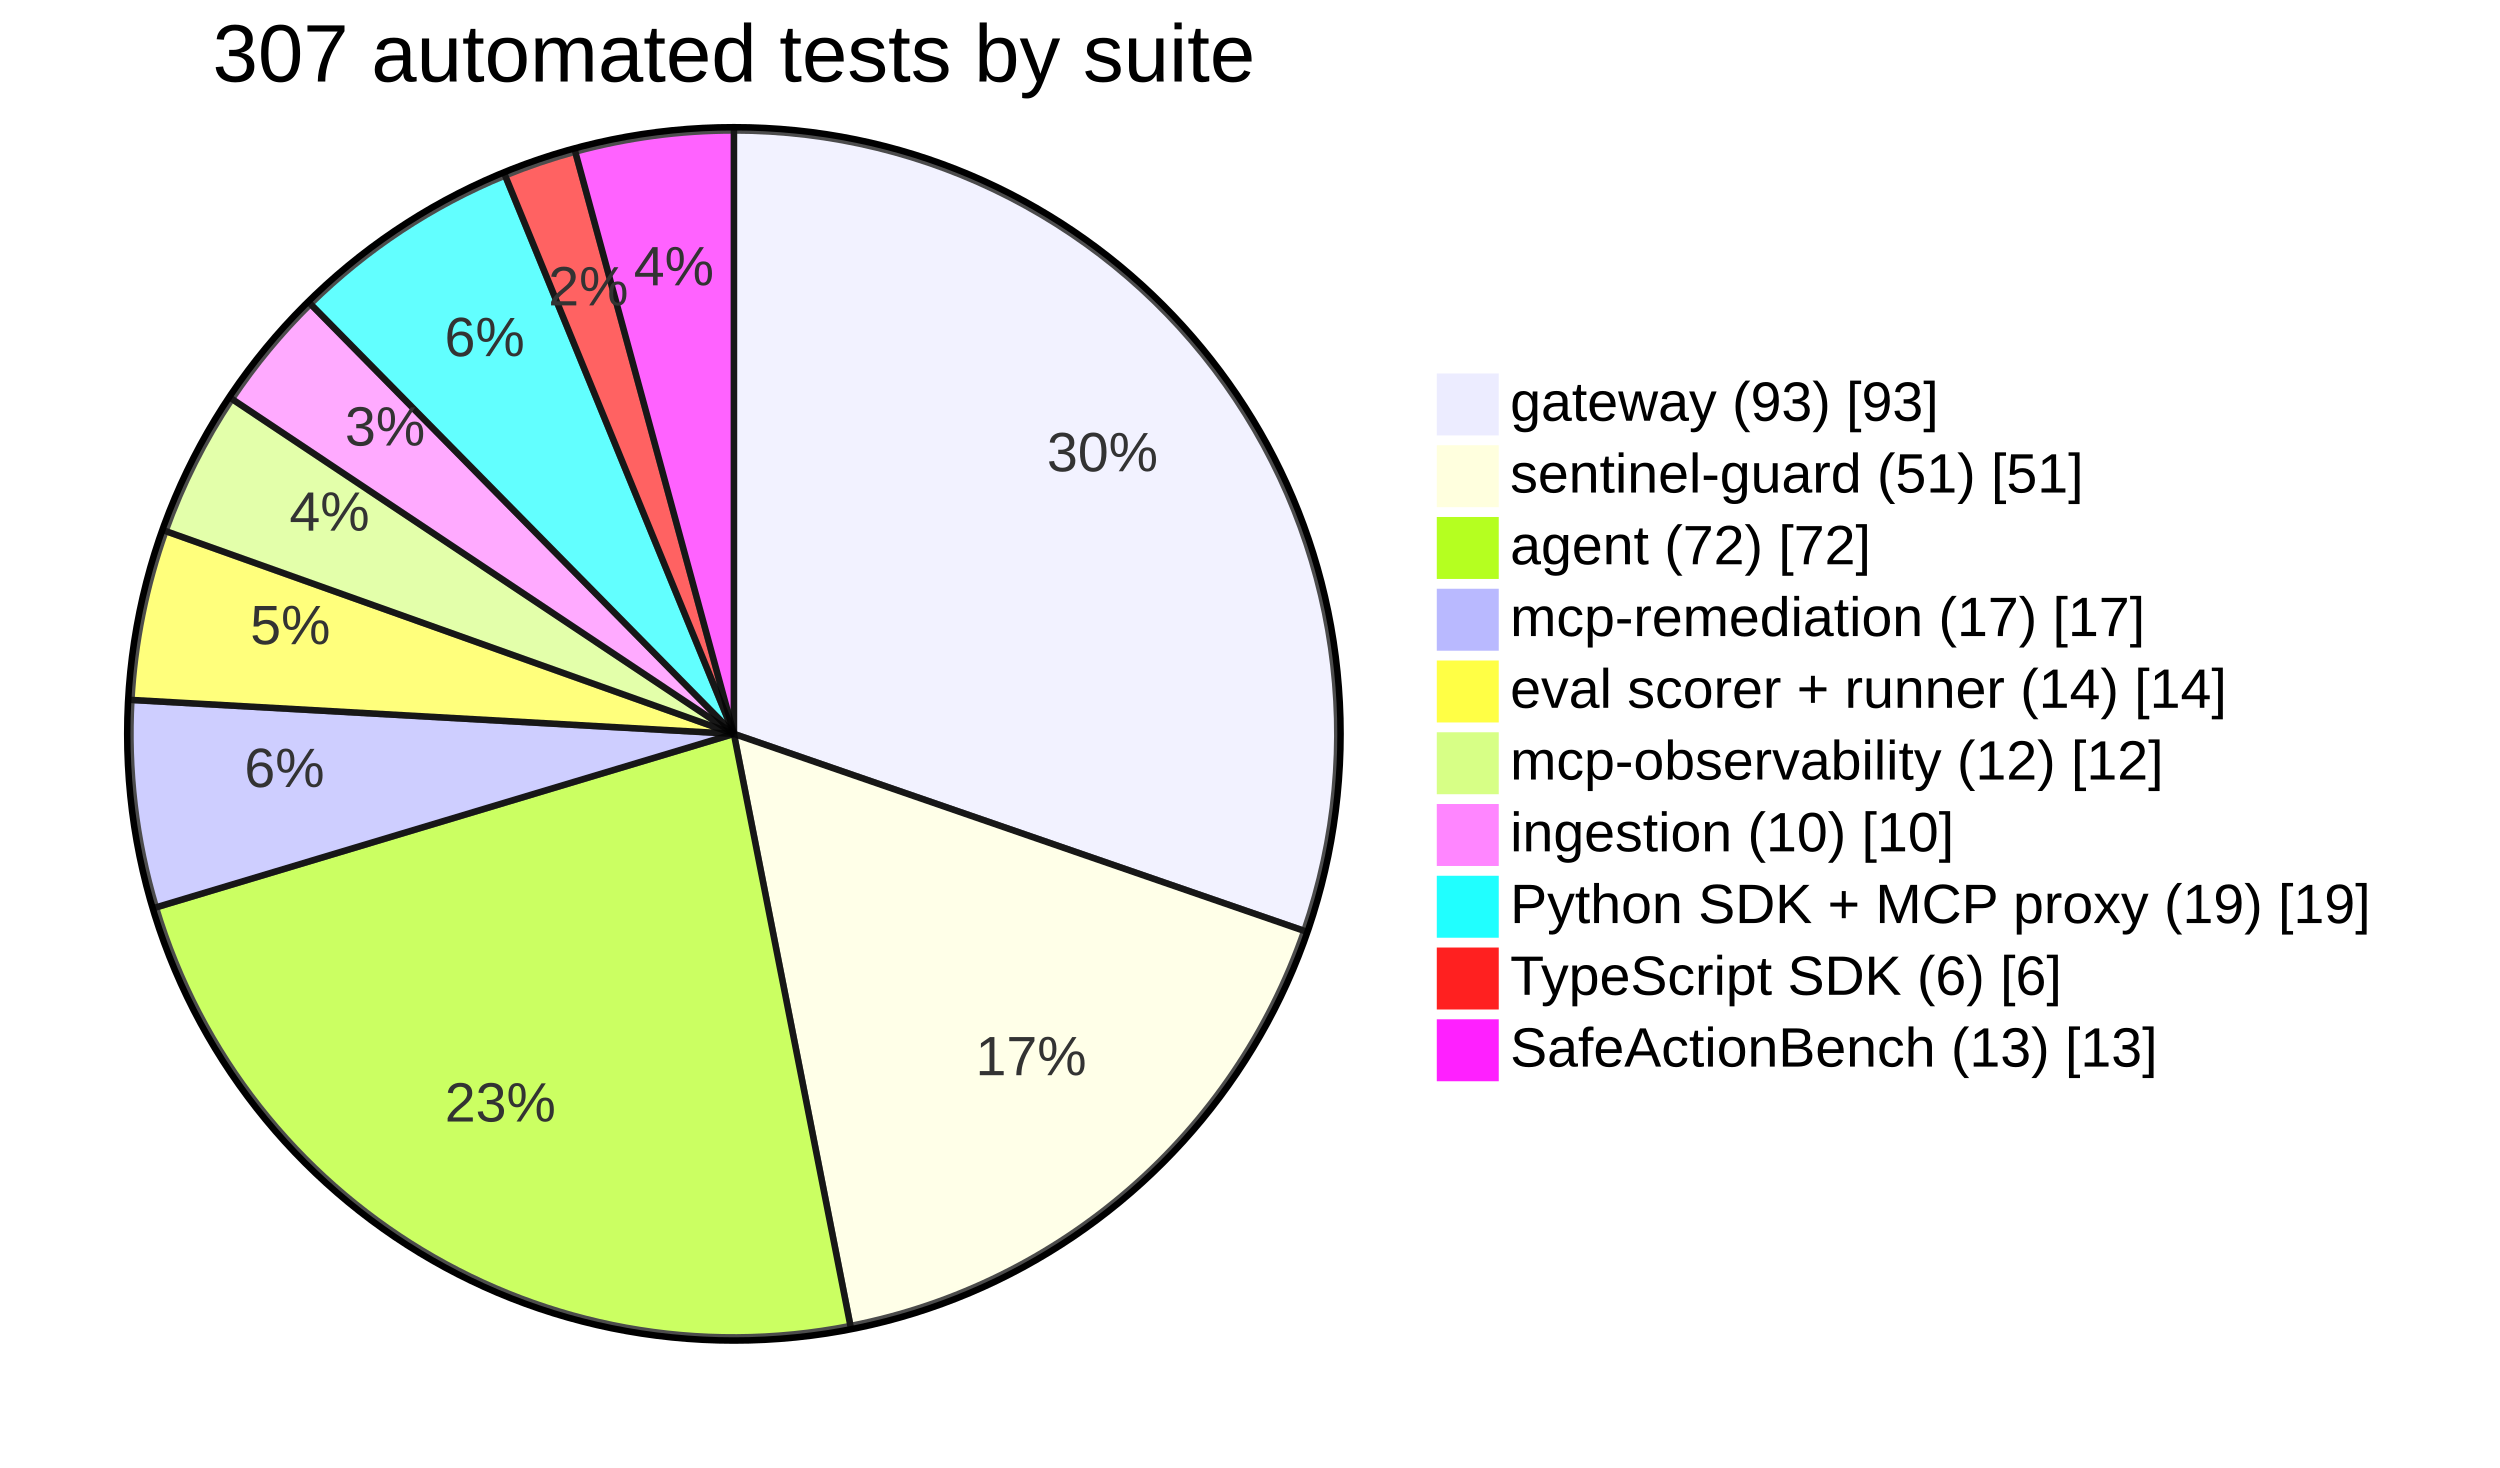
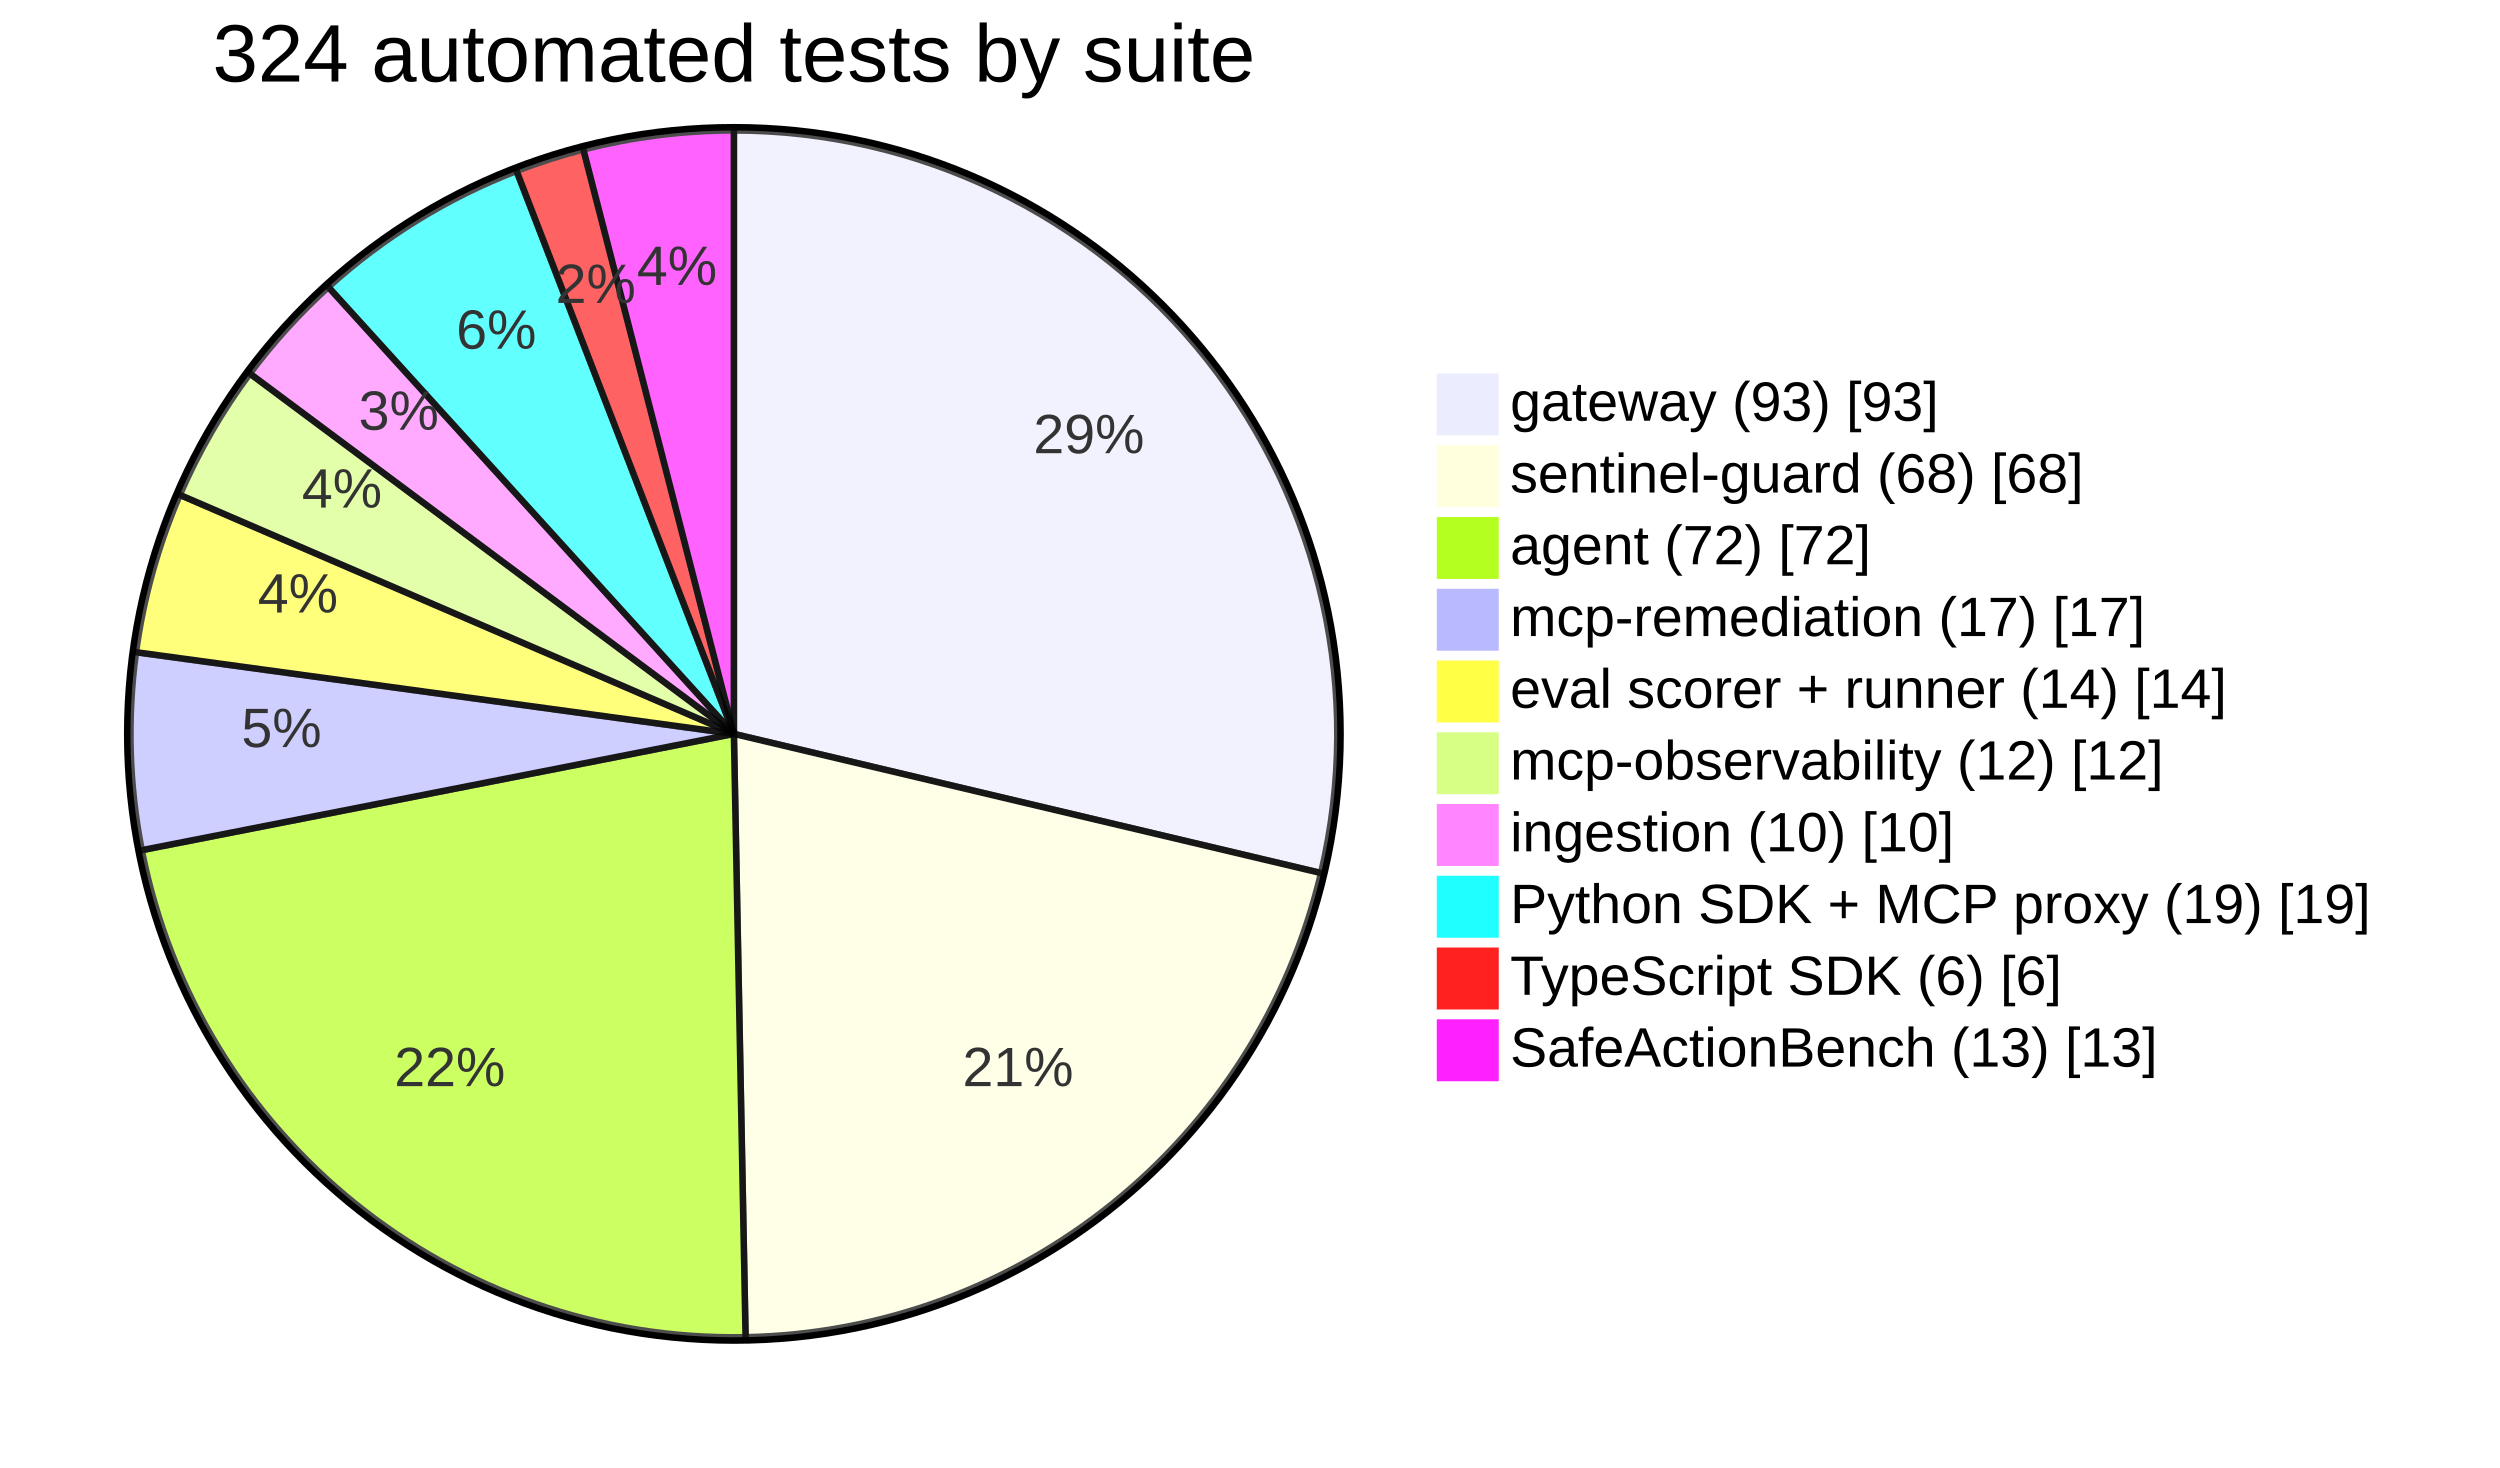
<svg xmlns="http://www.w3.org/2000/svg" id="my-svg" width="100%" viewBox="0 0 766.469 450" style="max-width: 766.469px; background-color: white;" role="graphics-document document" aria-roledescription="pie">
  <style>#my-svg{font-family:"trebuchet ms",verdana,arial,sans-serif;font-size:16px;fill:#333;}@keyframes edge-animation-frame{from{stroke-dashoffset:0;}}@keyframes dash{to{stroke-dashoffset:0;}}#my-svg .edge-animation-slow{stroke-dasharray:9,5!important;stroke-dashoffset:900;animation:dash 50s linear infinite;stroke-linecap:round;}#my-svg .edge-animation-fast{stroke-dasharray:9,5!important;stroke-dashoffset:900;animation:dash 20s linear infinite;stroke-linecap:round;}#my-svg .error-icon{fill:#552222;}#my-svg .error-text{fill:#552222;stroke:#552222;}#my-svg .edge-thickness-normal{stroke-width:1px;}#my-svg .edge-thickness-thick{stroke-width:3.5px;}#my-svg .edge-pattern-solid{stroke-dasharray:0;}#my-svg .edge-thickness-invisible{stroke-width:0;fill:none;}#my-svg .edge-pattern-dashed{stroke-dasharray:3;}#my-svg .edge-pattern-dotted{stroke-dasharray:2;}#my-svg .marker{fill:#333333;stroke:#333333;}#my-svg .marker.cross{stroke:#333333;}#my-svg svg{font-family:"trebuchet ms",verdana,arial,sans-serif;font-size:16px;}#my-svg p{margin:0;}#my-svg .pieCircle{stroke:black;stroke-width:2px;opacity:0.7;}#my-svg .pieCircle.highlighted{scale:1.05;opacity:1;}#my-svg .pieCircle.highlightedOnHover:hover{transition-duration:250ms;scale:1.05;opacity:1;}#my-svg .pieOuterCircle{stroke:black;stroke-width:2px;fill:none;}#my-svg .pieTitleText{text-anchor:middle;font-size:25px;fill:black;font-family:"trebuchet ms",verdana,arial,sans-serif;}#my-svg .slice{font-family:"trebuchet ms",verdana,arial,sans-serif;fill:#333;font-size:17px;}#my-svg .legend text{fill:black;font-family:"trebuchet ms",verdana,arial,sans-serif;font-size:17px;}#my-svg .node .neo-node{stroke:#9370DB;}#my-svg [data-look="neo"].node rect,#my-svg [data-look="neo"].cluster rect,#my-svg [data-look="neo"].node polygon{stroke:#9370DB;filter:drop-shadow(1px 2px 2px rgba(185, 185, 185, 1));}#my-svg [data-look="neo"].swimlane.cluster rect{filter:none;}#my-svg [data-look="neo"].node path{stroke:#9370DB;stroke-width:1px;}#my-svg [data-look="neo"].node .outer-path{filter:drop-shadow(1px 2px 2px rgba(185, 185, 185, 1));}#my-svg [data-look="neo"].node .neo-line path{stroke:#9370DB;filter:none;}#my-svg [data-look="neo"].node circle{stroke:#9370DB;filter:drop-shadow(1px 2px 2px rgba(185, 185, 185, 1));}#my-svg [data-look="neo"].node circle .state-start{fill:#000000;}#my-svg [data-look="neo"].icon-shape .icon{fill:#9370DB;filter:drop-shadow(1px 2px 2px rgba(185, 185, 185, 1));}#my-svg [data-look="neo"].icon-shape .icon-neo path{stroke:#9370DB;filter:drop-shadow(1px 2px 2px rgba(185, 185, 185, 1));}#my-svg :root{--mermaid-font-family:"trebuchet ms",verdana,arial,sans-serif;}</style>
  <g />
  <g transform="translate(225,225)">
    <g>
      <circle cx="0" cy="0" r="186" class="pieOuterCircle" />
-       <path d="M0,-185A185,185,0,0,1,174.863,60.399L0,0Z" fill="#ECECFF" class="pieCircle" />
-       <path d="M174.863,60.399A185,185,0,0,1,35.743,181.514L0,0Z" fill="#ffffde" class="pieCircle" />
-       <path d="M35.743,181.514A185,185,0,0,1,-177.188,53.193L0,0Z" fill="hsl(80, 100%, 56.275%)" class="pieCircle" />
-       <path d="M-177.188,53.193A185,185,0,0,1,-184.707,-10.407L0,0Z" fill="hsl(240, 100%, 86.275%)" class="pieCircle" />
-       <path d="M-184.707,-10.407A185,185,0,0,1,-174.235,-62.185L0,0Z" fill="hsl(60, 100%, 63.529%)" class="pieCircle" />
-       <path d="M-174.235,-62.185A185,185,0,0,1,-153.888,-102.682L0,0Z" fill="hsl(80, 100%, 76.275%)" class="pieCircle" />
-       <path d="M-153.888,-102.682A185,185,0,0,1,-129.807,-131.815L0,0Z" fill="hsl(300, 100%, 76.275%)" class="pieCircle" />
-       <path d="M-129.807,-131.815A185,185,0,0,1,-70.14,-171.188L0,0Z" fill="hsl(180, 100%, 56.275%)" class="pieCircle" />
-       <path d="M-70.14,-171.188A185,185,0,0,1,-48.643,-178.49L0,0Z" fill="hsl(0, 100%, 56.275%)" class="pieCircle" />
-       <path d="M-48.643,-178.49A185,185,0,0,1,0,-185L0,0Z" fill="hsl(300, 100%, 56.275%)" class="pieCircle" />
-       <text transform="translate(112.9975,-80.51794)" class="slice" style="text-anchor: middle;">30%</text>
-       <text transform="translate(91.10556,104.6486)" class="slice" style="text-anchor: middle;">17%</text>
-       <text transform="translate(-71.61698,118.8384)" class="slice" style="text-anchor: middle;">23%</text>
-       <text transform="translate(-137.7903,16.29069)" class="slice" style="text-anchor: middle;">6%</text>
-       <text transform="translate(-135.9967,-27.50382)" class="slice" style="text-anchor: middle;">5%</text>
-       <text transform="translate(-123.9797,-62.29438)" class="slice" style="text-anchor: middle;">4%</text>
-       <text transform="translate(-106.9449,-88.39881)" class="slice" style="text-anchor: middle;">3%</text>
-       <text transform="translate(-76.42003,-115.8082)" class="slice" style="text-anchor: middle;">6%</text>
-       <text transform="translate(-44.62774,-131.377)" class="slice" style="text-anchor: middle;">2%</text>
-       <text transform="translate(-18.40374,-137.5241)" class="slice" style="text-anchor: middle;">4%</text>
+       <path d="M0,-185A185,185,0,0,1,180.013,42.664L0,0Z" fill="#ECECFF" class="pieCircle" />
+       <path d="M180.013,42.664A185,185,0,0,1,3.587,184.965L0,0Z" fill="#ffffde" class="pieCircle" />
+       <path d="M3.587,184.965A185,185,0,0,1,-181.532,35.652L0,0Z" fill="hsl(80, 100%, 56.275%)" class="pieCircle" />
+       <path d="M-181.532,35.652A185,185,0,0,1,-183.298,-25.036L0,0Z" fill="hsl(240, 100%, 86.275%)" class="pieCircle" />
+       <path d="M-183.298,-25.036A185,185,0,0,1,-169.87,-73.275L0,0Z" fill="hsl(60, 100%, 63.529%)" class="pieCircle" />
+       <path d="M-169.87,-73.275A185,185,0,0,1,-148.393,-110.474L0,0Z" fill="hsl(80, 100%, 76.275%)" class="pieCircle" />
+       <path d="M-148.393,-110.474A185,185,0,0,1,-124.321,-137.001L0,0Z" fill="hsl(300, 100%, 76.275%)" class="pieCircle" />
+       <path d="M-124.321,-137.001A185,185,0,0,1,-66.633,-172.583L0,0Z" fill="hsl(180, 100%, 56.275%)" class="pieCircle" />
+       <path d="M-66.633,-172.583A185,185,0,0,1,-46.147,-179.152L0,0Z" fill="hsl(0, 100%, 56.275%)" class="pieCircle" />
+       <path d="M-46.147,-179.152A185,185,0,0,1,0,-185L0,0Z" fill="hsl(300, 100%, 56.275%)" class="pieCircle" />
+       <text transform="translate(108.8377,-86.05767)" class="slice" style="text-anchor: middle;">29%</text>
+       <text transform="translate(87.10893,107.9981)" class="slice" style="text-anchor: middle;">21%</text>
+       <text transform="translate(-87.10893,107.9981)" class="slice" style="text-anchor: middle;">22%</text>
+       <text transform="translate(-138.6913,4.035505)" class="slice" style="text-anchor: middle;">5%</text>
+       <text transform="translate(-133.6677,-37.20895)" class="slice" style="text-anchor: middle;">4%</text>
+       <text transform="translate(-120.161,-69.375)" class="slice" style="text-anchor: middle;">4%</text>
+       <text transform="translate(-102.7505,-93.24109)" class="slice" style="text-anchor: middle;">3%</text>
+       <text transform="translate(-72.8405,-118.0924)" class="slice" style="text-anchor: middle;">6%</text>
+       <text transform="translate(-42.36398,-132.1244)" class="slice" style="text-anchor: middle;">2%</text>
+       <text transform="translate(-17.44337,-137.6492)" class="slice" style="text-anchor: middle;">4%</text>
    </g>
-     <text x="0" y="-200" class="pieTitleText">307 automated tests by suite</text>
+     <text x="0" y="-200" class="pieTitleText">324 automated tests by suite</text>
    <g class="legend" transform="translate(216,-110)">
      <rect width="18" height="18" style="fill: rgb(236, 236, 255); stroke: rgb(236, 236, 255);" />
      <text x="22" y="14">gateway (93) [93]</text>
    </g>
    <g class="legend" transform="translate(216,-88)">
      <rect width="18" height="18" style="fill: rgb(255, 255, 222); stroke: rgb(255, 255, 222);" />
-       <text x="22" y="14">sentinel-guard (51) [51]</text>
+       <text x="22" y="14">sentinel-guard (68) [68]</text>
    </g>
    <g class="legend" transform="translate(216,-66)">
      <rect width="18" height="18" style="fill: rgb(181, 255, 32); stroke: rgb(181, 255, 32);" />
      <text x="22" y="14">agent (72) [72]</text>
    </g>
    <g class="legend" transform="translate(216,-44)">
      <rect width="18" height="18" style="fill: rgb(185, 185, 255); stroke: rgb(185, 185, 255);" />
      <text x="22" y="14">mcp-remediation (17) [17]</text>
    </g>
    <g class="legend" transform="translate(216,-22)">
      <rect width="18" height="18" style="fill: rgb(255, 255, 69); stroke: rgb(255, 255, 69);" />
      <text x="22" y="14">eval scorer + runner (14) [14]</text>
    </g>
    <g class="legend" transform="translate(216,0)">
      <rect width="18" height="18" style="fill: rgb(215, 255, 134); stroke: rgb(215, 255, 134);" />
      <text x="22" y="14">mcp-observability (12) [12]</text>
    </g>
    <g class="legend" transform="translate(216,22)">
      <rect width="18" height="18" style="fill: rgb(255, 134, 255); stroke: rgb(255, 134, 255);" />
      <text x="22" y="14">ingestion (10) [10]</text>
    </g>
    <g class="legend" transform="translate(216,44)">
      <rect width="18" height="18" style="fill: rgb(32, 255, 255); stroke: rgb(32, 255, 255);" />
      <text x="22" y="14">Python SDK + MCP proxy (19) [19]</text>
    </g>
    <g class="legend" transform="translate(216,66)">
      <rect width="18" height="18" style="fill: rgb(255, 32, 32); stroke: rgb(255, 32, 32);" />
      <text x="22" y="14">TypeScript SDK (6) [6]</text>
    </g>
    <g class="legend" transform="translate(216,88)">
      <rect width="18" height="18" style="fill: rgb(255, 32, 255); stroke: rgb(255, 32, 255);" />
      <text x="22" y="14">SafeActionBench (13) [13]</text>
    </g>
  </g>
</svg>
